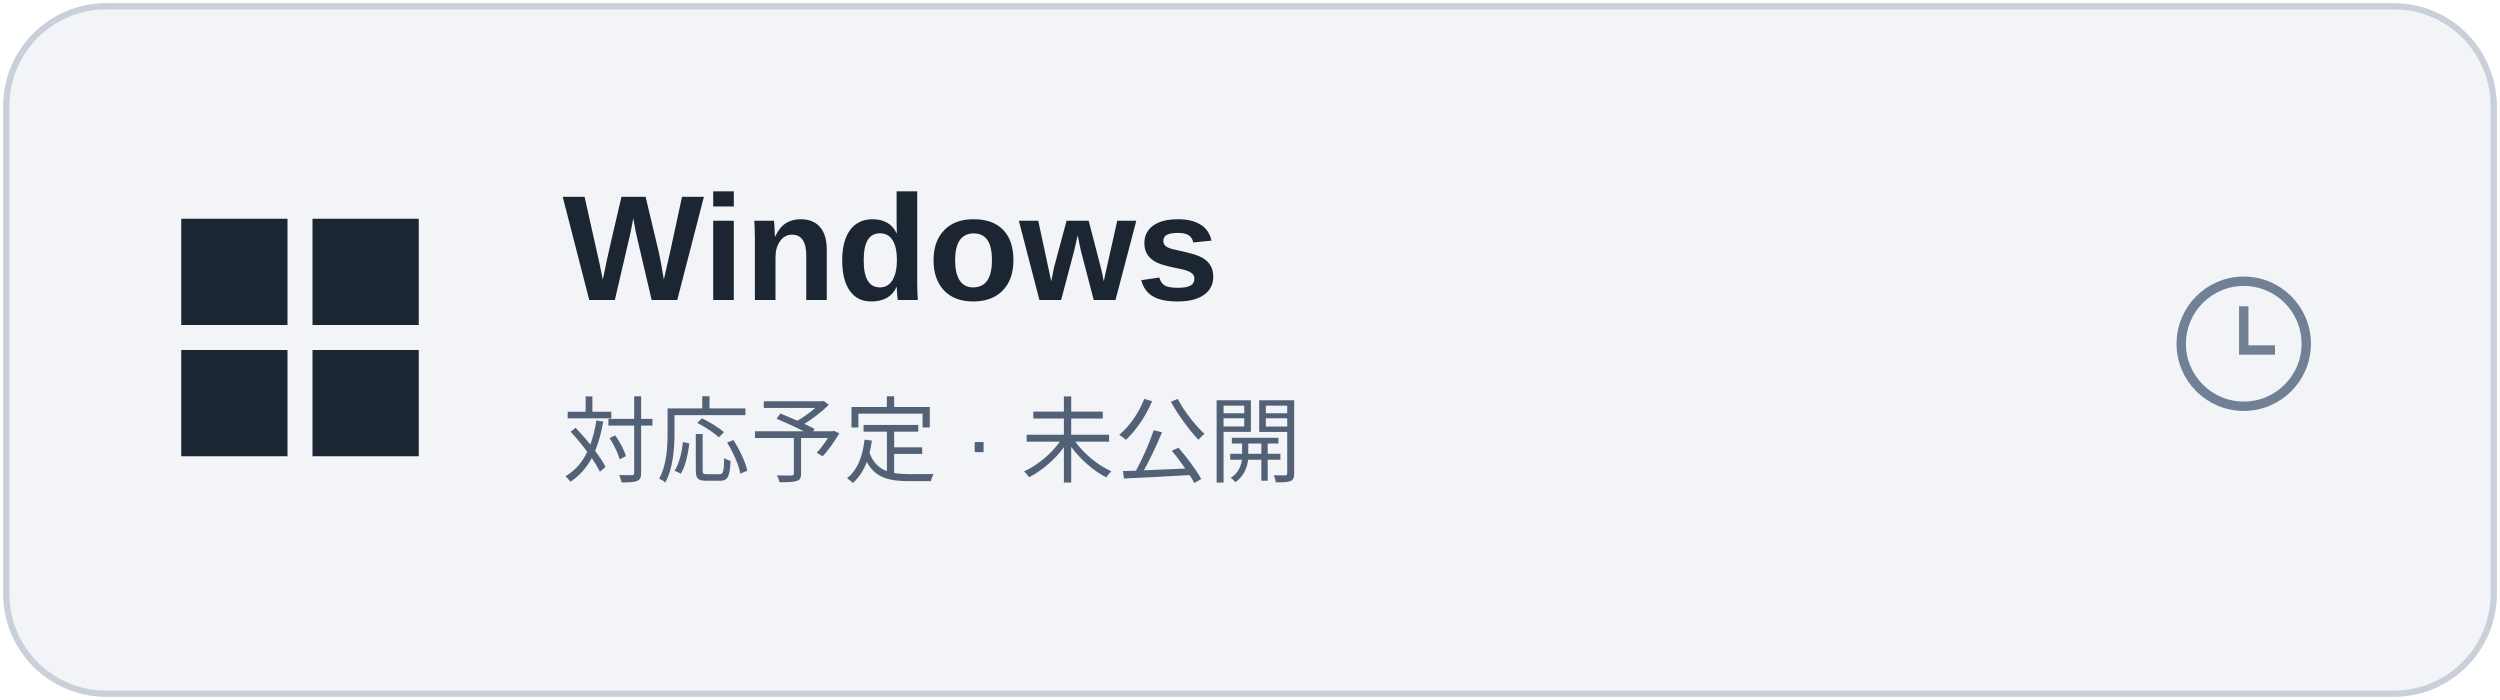
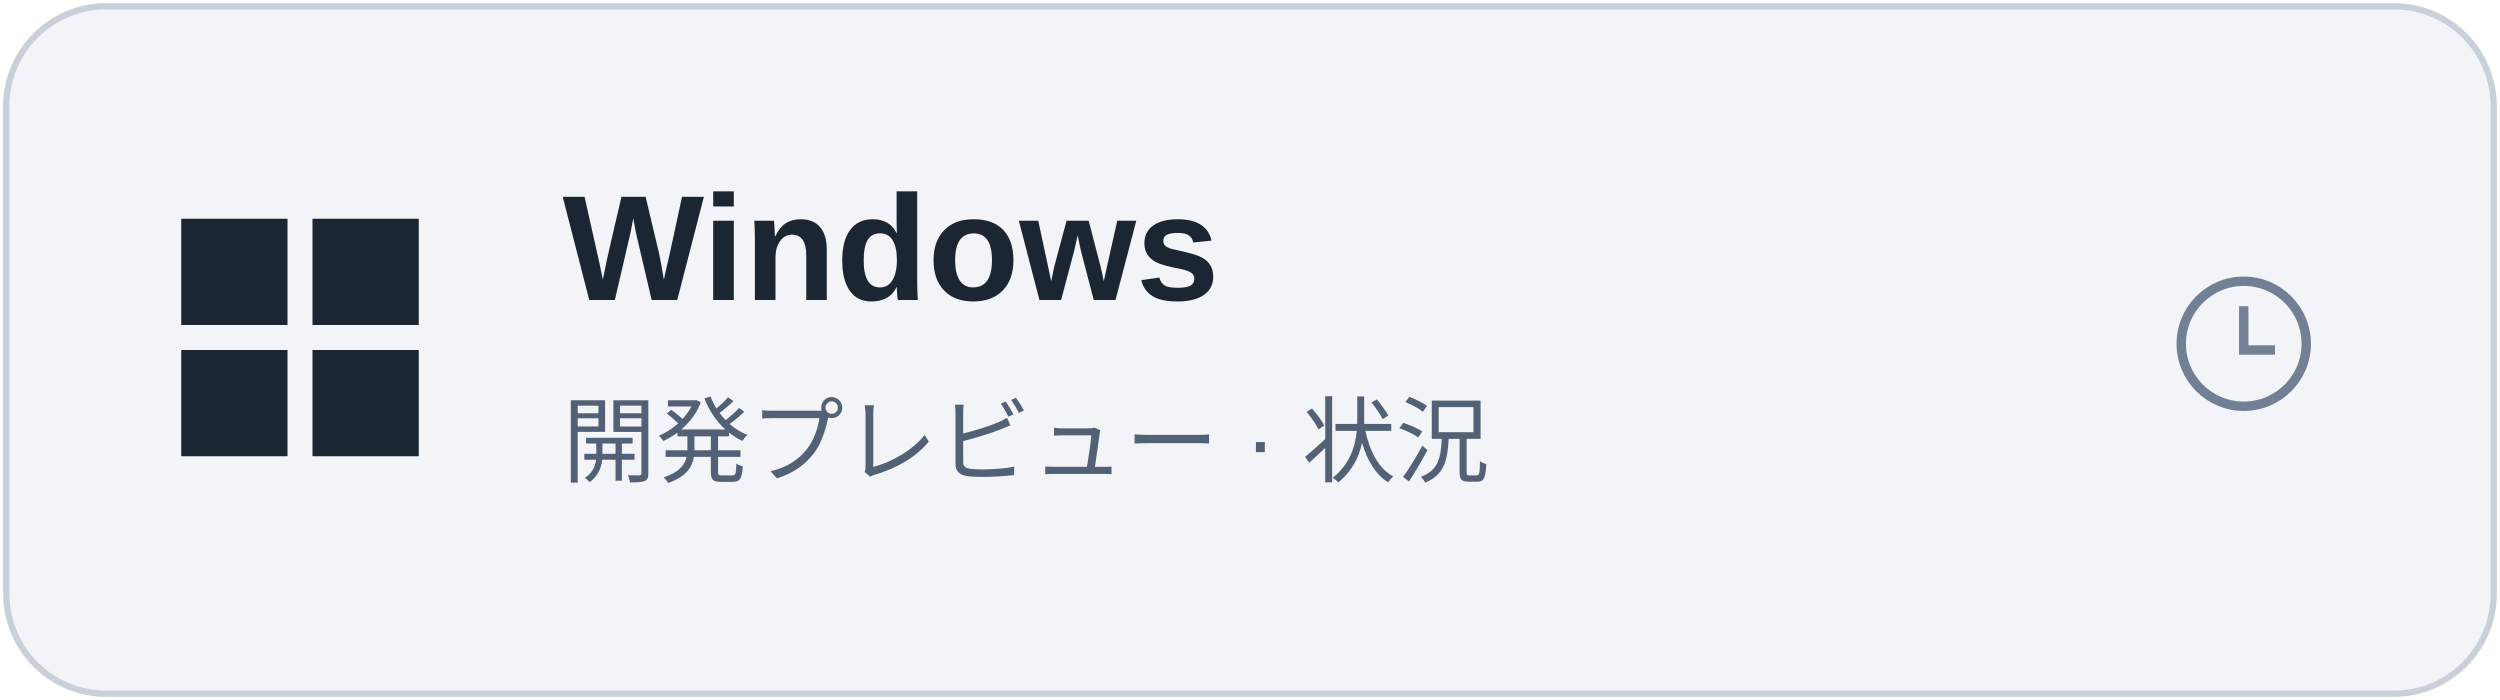
<svg xmlns="http://www.w3.org/2000/svg" width="400" height="112" viewBox="0 0 400 112" role="img" aria-labelledby="title" lang="ja">
  <rect x="1" y="1" width="398" height="110" rx="16" fill="#f2f4f7" stroke="#c9d0da" />
  <path d="M29 35h17v17H29zm21 0h17v17H50zM29 56h17v17H29zm21 0h17v17H50z" fill="#1c2633" />
  <text x="90" y="48" font-family="Arial,&quot;Hiragino Kaku Gothic ProN&quot;,&quot;Yu Gothic&quot;,sans-serif" font-size="24" font-weight="700" fill="#1c2633">Windows</text>
-   <text x="90" y="76" font-family="Arial,&quot;Hiragino Kaku Gothic ProN&quot;,&quot;Yu Gothic&quot;,sans-serif" font-size="15" fill="#526176">対応予定 · 未公開</text>
+   <text x="90" y="76" font-family="Arial,&quot;Hiragino Kaku Gothic ProN&quot;,&quot;Yu Gothic&quot;,sans-serif" font-size="15" fill="#526176">開発プレビュー · 状況</text>
  <circle cx="359" cy="55" r="10" fill="none" stroke="#718094" stroke-width="1.5" />
  <path d="M359 49v7h5" fill="none" stroke="#718094" stroke-width="1.5" />
</svg>
